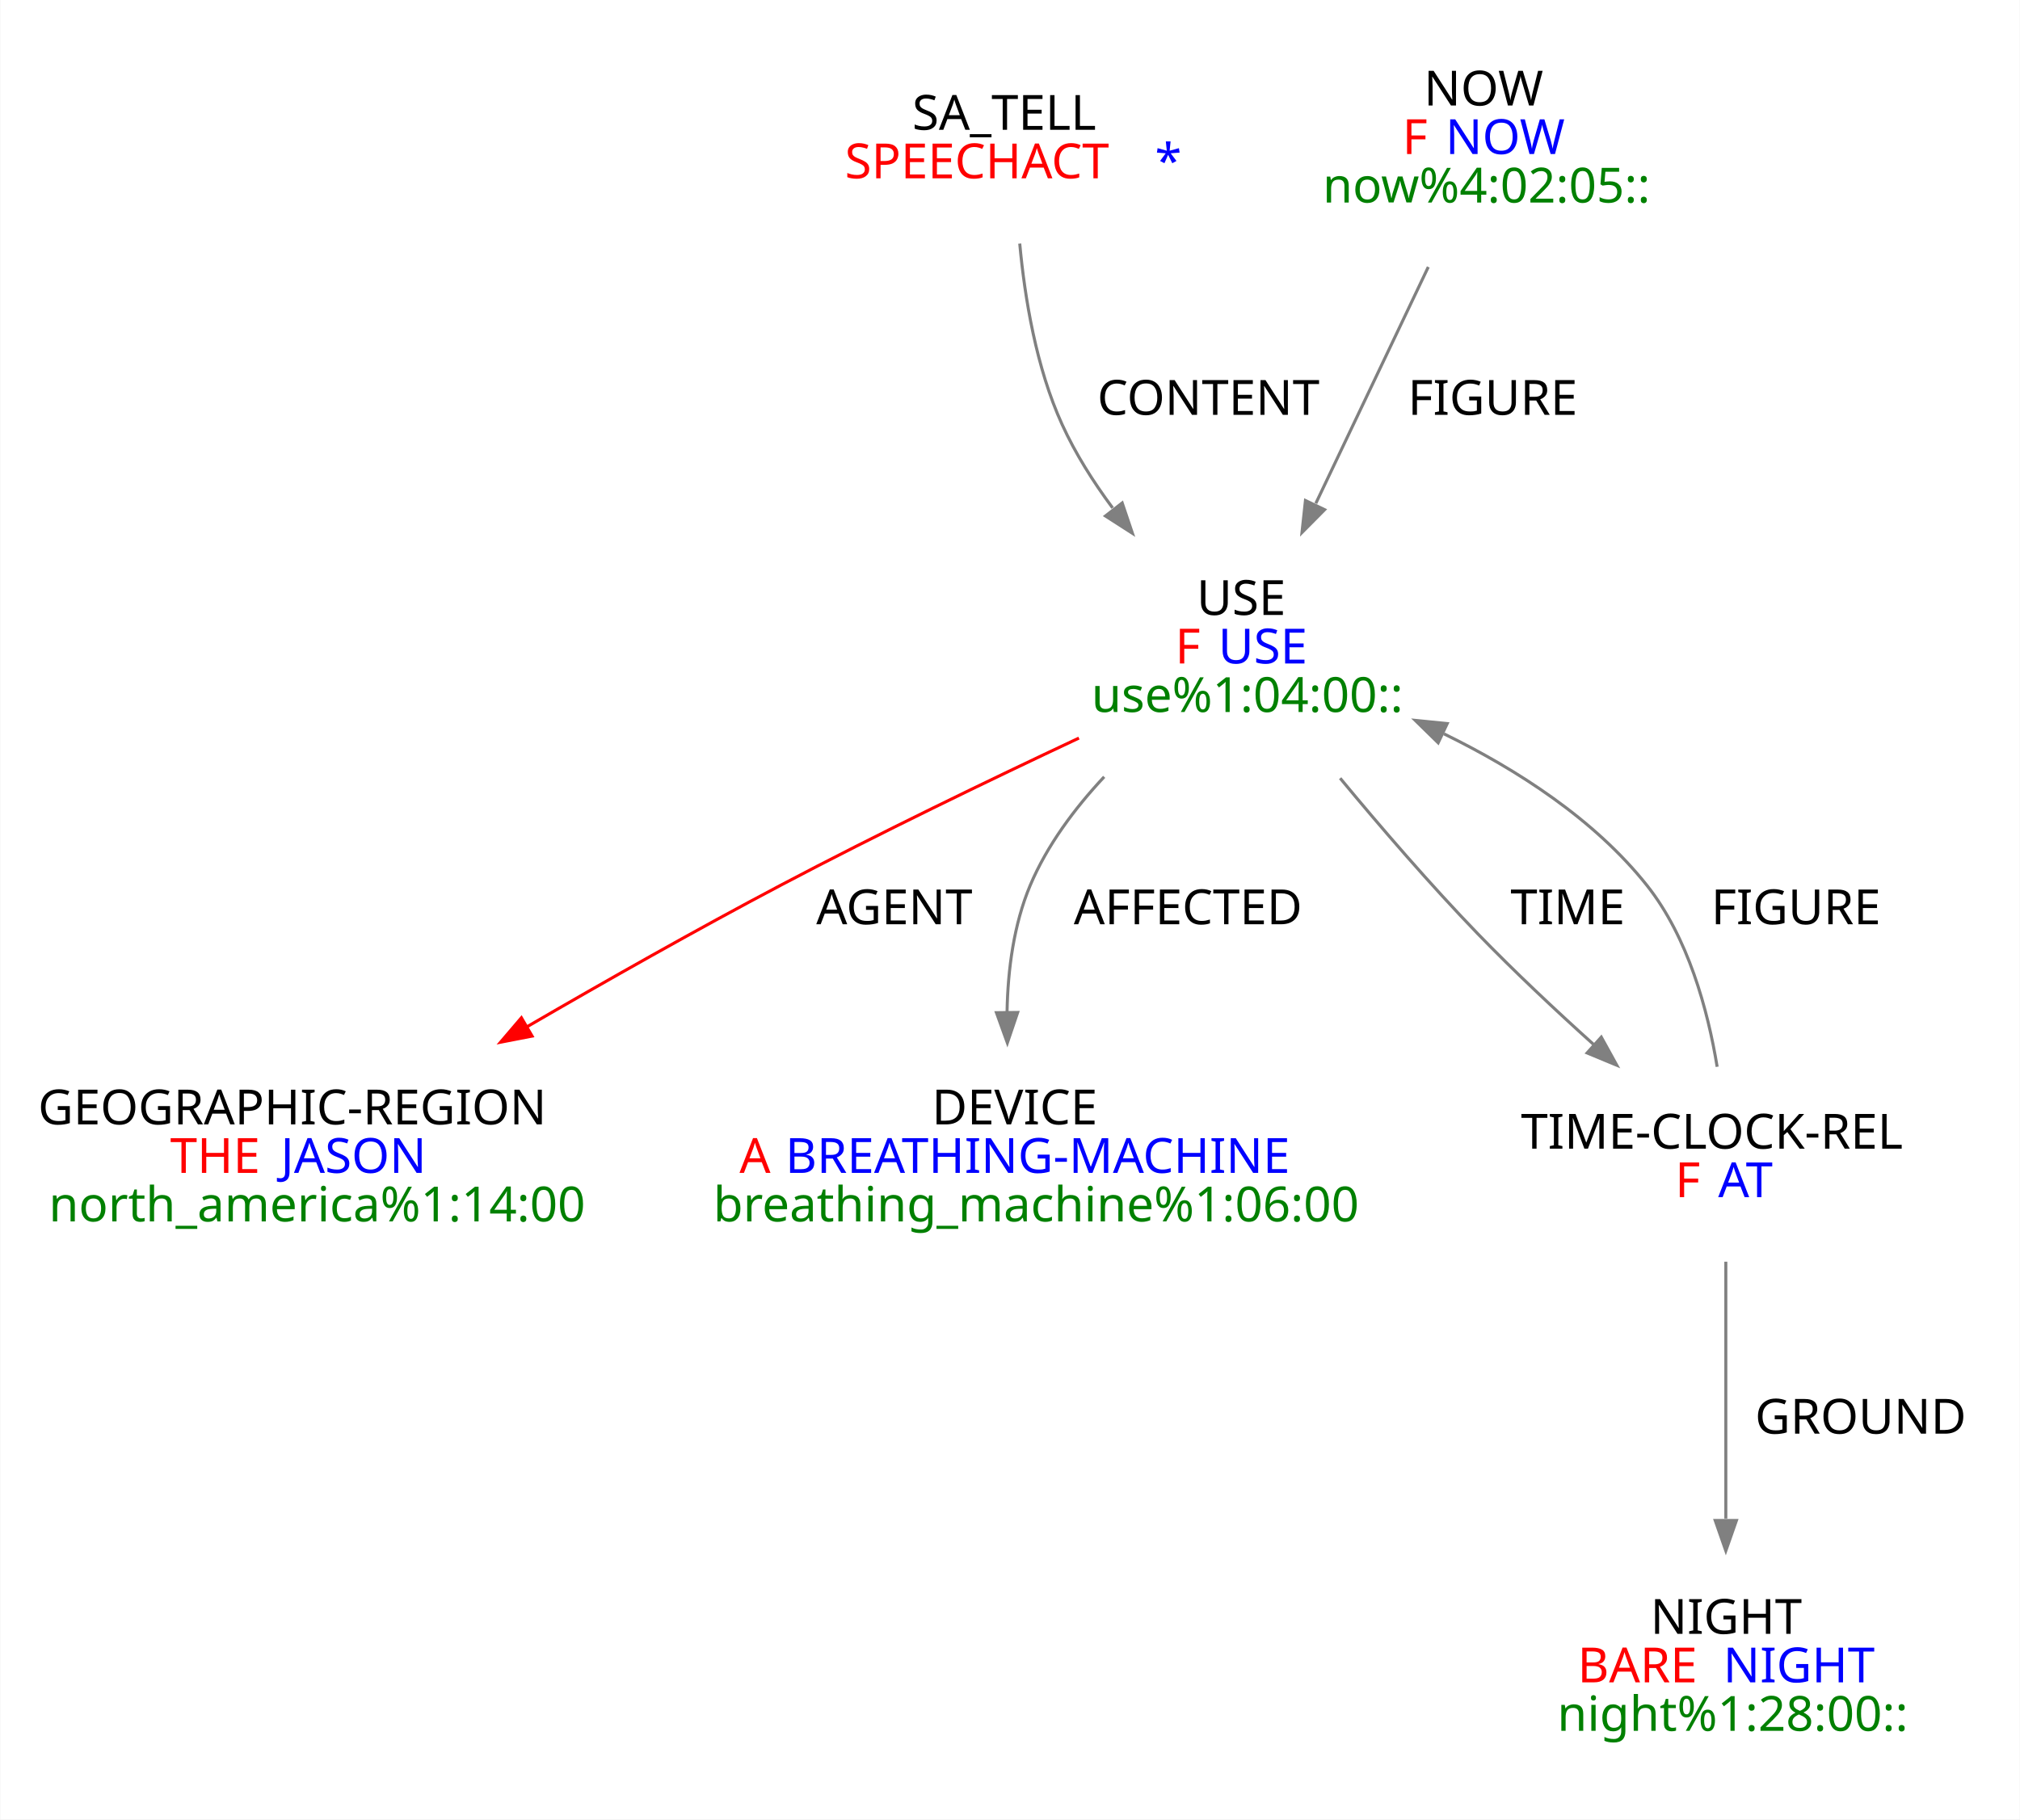
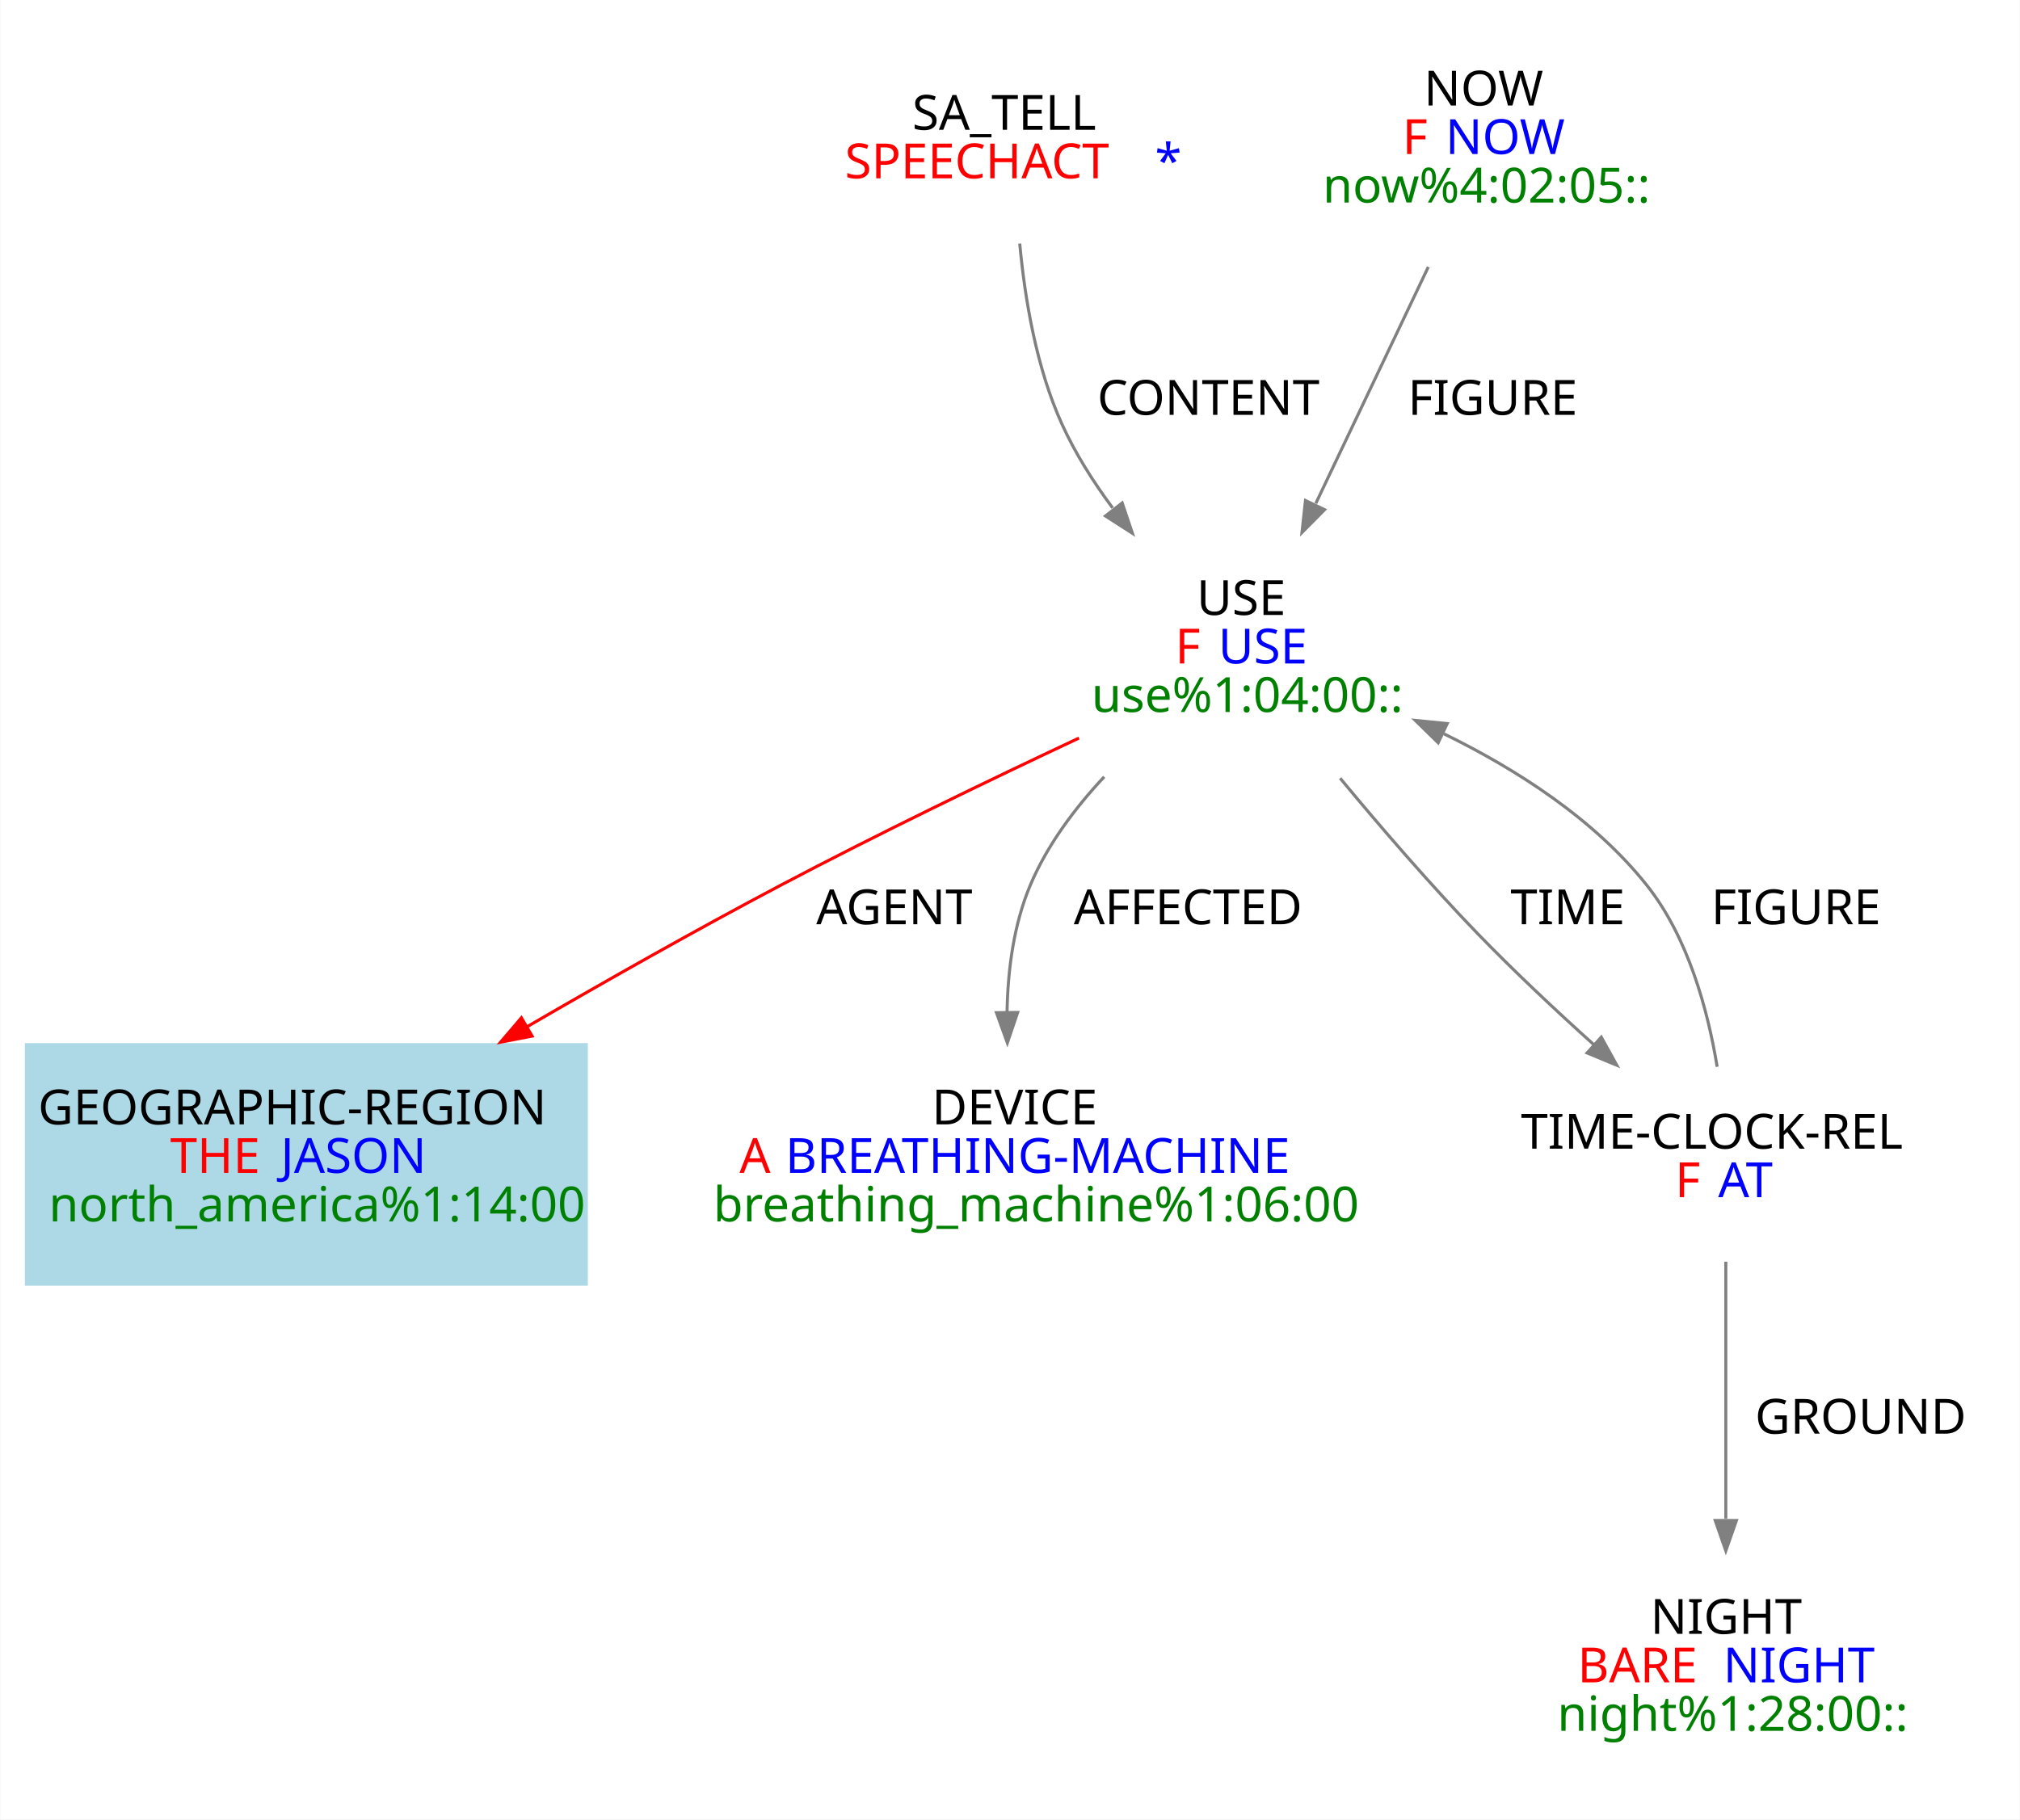
<svg xmlns="http://www.w3.org/2000/svg" xmlns:xlink="http://www.w3.org/1999/xlink" width="333pt" height="300pt" viewBox="0.00 0.00 332.89 300.00">
  <g id="graph0" class="graph" transform="scale(1 1) rotate(0) translate(4 296)">
    <polygon fill="white" stroke="transparent" points="-4,4 -4,-296 328.89,-296 328.89,4 -4,4" />
    <g id="node1" class="node">
      <g id="a_node1">
        <a xlink:href="http://trips.ihmc.us/lexicon/data/ONT::SA_TELL.xml" xlink:title="&lt;font color=&quot;green&quot;&gt;&lt;br /&gt;&lt;/font&gt; &lt;font color=&quot;black&quot;&gt;SA_TELL&lt;/font&gt; &lt;font color=&quot;green&quot;&gt;&lt;br /&gt;&lt;/font&gt; &lt;font color=&quot;red&quot;&gt;SPEECHACT&lt;/font&gt; &lt;font color=&quot;blue&quot;&gt;* &lt;/font&gt; &lt;font color=&quot;green&quot;&gt;&lt;br /&gt; &lt;/font&gt;">
          <text text-anchor="start" x="144.11" y="-274.6" font-family="Work Sans" font-size="8.00"> </text>
          <text text-anchor="start" x="146.33" y="-274.6" font-family="Work Sans" font-size="8.00">SA_TELL</text>
          <text text-anchor="start" x="180.57" y="-274.6" font-family="Work Sans" font-size="8.00"> </text>
          <text text-anchor="start" x="133" y="-266.6" font-family="Work Sans" font-size="8.00"> </text>
          <text text-anchor="start" x="135.22" y="-266.6" font-family="Work Sans" font-size="8.00" fill="red">SPEECHACT</text>
          <text text-anchor="start" x="184.12" y="-266.6" font-family="Work Sans" font-size="8.00"> </text>
          <text text-anchor="start" x="186.34" y="-266.6" font-family="Work Sans" font-size="8.00" fill="blue">* </text>
          <text text-anchor="start" x="191.68" y="-266.6" font-family="Work Sans" font-size="8.00"> </text>
          <text text-anchor="start" x="162.34" y="-258.6" font-family="Work Sans" font-size="8.00" fill="green"> </text>
        </a>
      </g>
    </g>
    <g id="node2" class="node">
      <g id="a_node2">
        <a xlink:href="http://trips.ihmc.us/lexicon/data/ONT::USE.xml" xlink:title="&lt;font color=&quot;green&quot;&gt;&lt;br /&gt;&lt;/font&gt; &lt;font color=&quot;black&quot;&gt;USE&lt;/font&gt; &lt;font color=&quot;green&quot;&gt;&lt;br /&gt;&lt;/font&gt; &lt;font color=&quot;red&quot;&gt;F&lt;/font&gt; &lt;font color=&quot;blue&quot;&gt;USE&lt;/font&gt; &lt;font color=&quot;green&quot;&gt;&lt;br /&gt;&lt;/font&gt; &lt;font color=&quot;green&quot;&gt;use%1:04:00::&lt;/font&gt; &lt;font color=&quot;green&quot;&gt;&lt;br /&gt; &lt;/font&gt;">
          <text text-anchor="start" x="191" y="-194.6" font-family="Work Sans" font-size="8.00"> </text>
          <text text-anchor="start" x="193.22" y="-194.6" font-family="Work Sans" font-size="8.00">USE</text>
          <text text-anchor="start" x="209.67" y="-194.6" font-family="Work Sans" font-size="8.00"> </text>
          <text text-anchor="start" x="187.45" y="-186.6" font-family="Work Sans" font-size="8.00"> </text>
          <text text-anchor="start" x="189.67" y="-186.6" font-family="Work Sans" font-size="8.00" fill="red">F</text>
          <text text-anchor="start" x="194.56" y="-186.6" font-family="Work Sans" font-size="8.00"> </text>
          <text text-anchor="start" x="196.78" y="-186.6" font-family="Work Sans" font-size="8.00" fill="blue">USE</text>
          <text text-anchor="start" x="213.23" y="-186.6" font-family="Work Sans" font-size="8.00"> </text>
          <text text-anchor="start" x="173.65" y="-178.6" font-family="Work Sans" font-size="8.00"> </text>
          <text text-anchor="start" x="175.88" y="-178.6" font-family="Work Sans" font-size="8.00" fill="green">use%1:04:00::</text>
          <text text-anchor="start" x="227.02" y="-178.6" font-family="Work Sans" font-size="8.00"> </text>
          <text text-anchor="start" x="200.34" y="-170.6" font-family="Work Sans" font-size="8.00" fill="green"> </text>
        </a>
      </g>
    </g>
-     <g id="edge6" class="edge">
+     <g id="edge4" class="edge">
      <path fill="none" stroke="grey" stroke-width="0.5" d="M164.05,-255.84C164.88,-246.83 166.76,-235.37 171.04,-226 173.21,-221.23 176.15,-216.57 179.36,-212.25" />
      <polygon fill="grey" stroke="grey" stroke-width="0.5" points="180.94,-213.07 182.63,-208.06 178.18,-210.92 180.94,-213.07" />
      <text text-anchor="middle" x="195.16" y="-227.6" font-family="Work Sans" font-size="8.00"> CONTENT   </text>
    </g>
    <g id="node3" class="node">
      <g id="a_node3">
        <a xlink:href="http://trips.ihmc.us/lexicon/data/ONT::GEOGRAPHIC-REGION.xml" xlink:title="&lt;font color=&quot;green&quot;&gt;&lt;br /&gt;&lt;/font&gt; &lt;font color=&quot;black&quot;&gt;GEOGRAPHIC-REGION&lt;/font&gt; &lt;font color=&quot;green&quot;&gt;&lt;br /&gt;&lt;/font&gt; &lt;font color=&quot;red&quot;&gt;THE&lt;/font&gt; &lt;font color=&quot;blue&quot;&gt;JASON&lt;/font&gt; &lt;font color=&quot;green&quot;&gt;&lt;br /&gt;&lt;/font&gt; &lt;font color=&quot;green&quot;&gt;north_america%1:14:00&lt;/font&gt; &lt;font color=&quot;green&quot;&gt;&lt;br /&gt; &lt;/font&gt;">
+           <polygon fill="lightblue" stroke="transparent" points="92.85,-124 0.05,-124 0.05,-84 92.85,-84 92.85,-124" />
          <text text-anchor="start" x="0" y="-110.6" font-family="Work Sans" font-size="8.00"> </text>
          <text text-anchor="start" x="2.22" y="-110.6" font-family="Work Sans" font-size="8.00">GEOGRAPHIC-REGION</text>
          <text text-anchor="start" x="90.68" y="-110.6" font-family="Work Sans" font-size="8.00"> </text>
          <text text-anchor="start" x="21.78" y="-102.6" font-family="Work Sans" font-size="8.00"> </text>
          <text text-anchor="start" x="24" y="-102.6" font-family="Work Sans" font-size="8.00" fill="red">THE</text>
          <text text-anchor="start" x="40" y="-102.6" font-family="Work Sans" font-size="8.00"> </text>
          <text text-anchor="start" x="42.22" y="-102.6" font-family="Work Sans" font-size="8.00" fill="blue">JASON</text>
          <text text-anchor="start" x="68.9" y="-102.6" font-family="Work Sans" font-size="8.00"> </text>
          <text text-anchor="start" x="1.76" y="-94.6" font-family="Work Sans" font-size="8.00"> </text>
          <text text-anchor="start" x="3.98" y="-94.6" font-family="Work Sans" font-size="8.00" fill="green">north_america%1:14:00</text>
          <text text-anchor="start" x="88.92" y="-94.6" font-family="Work Sans" font-size="8.00"> </text>
          <text text-anchor="start" x="45.34" y="-86.6" font-family="Work Sans" font-size="8.00" fill="green"> </text>
        </a>
      </g>
    </g>
-     <g id="edge4" class="edge">
+     <g id="edge2" class="edge">
      <path fill="none" stroke="red" stroke-width="0.5" d="M173.81,-174.3C159.07,-167.38 140.69,-158.5 124.58,-150 110.77,-142.71 95.87,-134.28 82.81,-126.69" />
      <polygon fill="red" stroke="red" stroke-width="0.5" points="83.66,-125.16 78.46,-124.15 81.9,-128.18 83.66,-125.16" />
      <text text-anchor="middle" x="143.38" y="-143.6" font-family="Work Sans" font-size="8.00"> AGENT   </text>
    </g>
    <g id="node5" class="node">
      <g id="a_node5">
        <a xlink:href="http://trips.ihmc.us/lexicon/data/ONT::DEVICE.xml" xlink:title="&lt;font color=&quot;green&quot;&gt;&lt;br /&gt;&lt;/font&gt; &lt;font color=&quot;black&quot;&gt;DEVICE&lt;/font&gt; &lt;font color=&quot;green&quot;&gt;&lt;br /&gt;&lt;/font&gt; &lt;font color=&quot;red&quot;&gt;A&lt;/font&gt; &lt;font color=&quot;blue&quot;&gt;BREATHING-MACHINE&lt;/font&gt; &lt;font color=&quot;green&quot;&gt;&lt;br /&gt;&lt;/font&gt; &lt;font color=&quot;green&quot;&gt;breathing_machine%1:06:00&lt;/font&gt; &lt;font color=&quot;green&quot;&gt;&lt;br /&gt; &lt;/font&gt;">
          <text text-anchor="start" x="147.33" y="-110.6" font-family="Work Sans" font-size="8.00"> </text>
          <text text-anchor="start" x="149.56" y="-110.6" font-family="Work Sans" font-size="8.00">DEVICE</text>
          <text text-anchor="start" x="179.34" y="-110.6" font-family="Work Sans" font-size="8.00"> </text>
          <text text-anchor="start" x="115.63" y="-102.6" font-family="Work Sans" font-size="8.00"> </text>
          <text text-anchor="start" x="117.85" y="-102.6" font-family="Work Sans" font-size="8.00" fill="red">A</text>
          <text text-anchor="start" x="123.19" y="-102.6" font-family="Work Sans" font-size="8.00"> </text>
          <text text-anchor="start" x="125.41" y="-102.6" font-family="Work Sans" font-size="8.00" fill="blue">BREATHING-MACHINE</text>
          <text text-anchor="start" x="211.05" y="-102.6" font-family="Work Sans" font-size="8.00"> </text>
          <text text-anchor="start" x="111.3" y="-94.6" font-family="Work Sans" font-size="8.00"> </text>
          <text text-anchor="start" x="113.52" y="-94.6" font-family="Work Sans" font-size="8.00" fill="green">breathing_machine%1:06:00</text>
          <text text-anchor="start" x="215.38" y="-94.6" font-family="Work Sans" font-size="8.00"> </text>
          <text text-anchor="start" x="163.34" y="-86.6" font-family="Work Sans" font-size="8.00" fill="green"> </text>
        </a>
      </g>
    </g>
-     <g id="edge1" class="edge">
+     <g id="edge3" class="edge">
      <path fill="none" stroke="grey" stroke-width="0.5" d="M177.97,-167.91C173.06,-162.66 168.54,-156.58 165.77,-150 163.07,-143.57 162.09,-136.15 161.96,-129.22" />
      <polygon fill="grey" stroke="grey" stroke-width="0.5" points="163.71,-129.06 162.01,-124.04 160.21,-129.02 163.71,-129.06" />
      <text text-anchor="middle" x="191.79" y="-143.6" font-family="Work Sans" font-size="8.00"> AFFECTED   </text>
    </g>
    <g id="node6" class="node">
      <g id="a_node6">
        <a xlink:href="http://trips.ihmc.us/lexicon/data/ONT::TIME-CLOCK-REL.xml" xlink:title="&lt;font color=&quot;green&quot;&gt;&lt;br /&gt;&lt;/font&gt; &lt;font color=&quot;black&quot;&gt;TIME-CLOCK-REL&lt;/font&gt; &lt;font color=&quot;green&quot;&gt;&lt;br /&gt;&lt;/font&gt; &lt;font color=&quot;red&quot;&gt;F&lt;/font&gt; &lt;font color=&quot;blue&quot;&gt;AT&lt;/font&gt; &lt;font color=&quot;green&quot;&gt;&lt;br /&gt; &lt;/font&gt;">
          <text text-anchor="start" x="244.45" y="-106.6" font-family="Work Sans" font-size="8.00"> </text>
          <text text-anchor="start" x="246.67" y="-106.6" font-family="Work Sans" font-size="8.00">TIME-CLOCK-REL</text>
          <text text-anchor="start" x="314.23" y="-106.6" font-family="Work Sans" font-size="8.00"> </text>
          <text text-anchor="start" x="269.86" y="-98.6" font-family="Work Sans" font-size="8.00"> </text>
          <text text-anchor="start" x="272.08" y="-98.6" font-family="Work Sans" font-size="8.00" fill="red">F</text>
          <text text-anchor="start" x="276.96" y="-98.6" font-family="Work Sans" font-size="8.00"> </text>
          <text text-anchor="start" x="279.19" y="-98.6" font-family="Work Sans" font-size="8.00" fill="blue">AT</text>
          <text text-anchor="start" x="288.82" y="-98.6" font-family="Work Sans" font-size="8.00"> </text>
          <text text-anchor="start" x="279.34" y="-90.6" font-family="Work Sans" font-size="8.00" fill="green"> </text>
        </a>
      </g>
    </g>
-     <g id="edge2" class="edge">
+     <g id="edge1" class="edge">
      <path fill="none" stroke="grey" stroke-width="0.5" d="M216.87,-167.68C223.61,-159.54 231.76,-150.1 239.59,-142 245.54,-135.85 252.32,-129.48 258.63,-123.8" />
      <polygon fill="grey" stroke="grey" stroke-width="0.5" points="259.92,-124.99 262.48,-120.35 257.58,-122.38 259.92,-124.99" />
      <text text-anchor="middle" x="254.38" y="-143.6" font-family="Work Sans" font-size="8.00"> TIME   </text>
    </g>
    <g id="node4" class="node">
      <g id="a_node4">
        <a xlink:href="http://trips.ihmc.us/lexicon/data/ONT::NOW.xml" xlink:title="&lt;font color=&quot;green&quot;&gt;&lt;br /&gt;&lt;/font&gt; &lt;font color=&quot;black&quot;&gt;NOW&lt;/font&gt; &lt;font color=&quot;green&quot;&gt;&lt;br /&gt;&lt;/font&gt; &lt;font color=&quot;red&quot;&gt;F&lt;/font&gt; &lt;font color=&quot;blue&quot;&gt;NOW&lt;/font&gt; &lt;font color=&quot;green&quot;&gt;&lt;br /&gt;&lt;/font&gt; &lt;font color=&quot;green&quot;&gt;now%4:02:05::&lt;/font&gt; &lt;font color=&quot;green&quot;&gt;&lt;br /&gt; &lt;/font&gt;">
          <text text-anchor="start" x="228.45" y="-278.6" font-family="Work Sans" font-size="8.00"> </text>
          <text text-anchor="start" x="230.67" y="-278.6" font-family="Work Sans" font-size="8.00">NOW</text>
          <text text-anchor="start" x="250.22" y="-278.6" font-family="Work Sans" font-size="8.00"> </text>
          <text text-anchor="start" x="224.9" y="-270.6" font-family="Work Sans" font-size="8.00"> </text>
          <text text-anchor="start" x="227.12" y="-270.6" font-family="Work Sans" font-size="8.00" fill="red">F</text>
          <text text-anchor="start" x="232.01" y="-270.6" font-family="Work Sans" font-size="8.00"> </text>
          <text text-anchor="start" x="234.23" y="-270.6" font-family="Work Sans" font-size="8.00" fill="blue">NOW</text>
          <text text-anchor="start" x="253.78" y="-270.6" font-family="Work Sans" font-size="8.00"> </text>
          <text text-anchor="start" x="211.76" y="-262.6" font-family="Work Sans" font-size="8.00"> </text>
          <text text-anchor="start" x="213.99" y="-262.6" font-family="Work Sans" font-size="8.00" fill="green">now%4:02:05::</text>
          <text text-anchor="start" x="266.91" y="-262.6" font-family="Work Sans" font-size="8.00"> </text>
          <text text-anchor="start" x="239.34" y="-254.6" font-family="Work Sans" font-size="8.00" fill="green"> </text>
        </a>
      </g>
    </g>
    <g id="edge7" class="edge">
      <path fill="none" stroke="grey" stroke-width="0.5" d="M231.4,-251.98C225.88,-240.37 218.77,-225.42 212.86,-213" />
      <polygon fill="grey" stroke="grey" stroke-width="0.5" points="214.31,-211.96 210.58,-208.2 211.15,-213.47 214.31,-211.96" />
      <text text-anchor="middle" x="242.01" y="-227.6" font-family="Work Sans" font-size="8.00"> FIGURE   </text>
    </g>
    <g id="edge5" class="edge">
      <path fill="none" stroke="grey" stroke-width="0.5" d="M279.02,-120.1C277.47,-129.53 274.22,-141.46 267.45,-150 258.8,-160.9 246.01,-169.12 233.98,-175" />
      <polygon fill="grey" stroke="grey" stroke-width="0.5" points="233.03,-173.52 229.25,-177.22 234.52,-176.69 233.03,-173.52" />
      <text text-anchor="middle" x="292.01" y="-143.6" font-family="Work Sans" font-size="8.00"> FIGURE   </text>
    </g>
    <g id="node7" class="node">
      <g id="a_node7">
        <a xlink:href="http://trips.ihmc.us/lexicon/data/ONT::NIGHT.xml" xlink:title="&lt;font color=&quot;green&quot;&gt;&lt;br /&gt;&lt;/font&gt; &lt;font color=&quot;black&quot;&gt;NIGHT&lt;/font&gt; &lt;font color=&quot;green&quot;&gt;&lt;br /&gt;&lt;/font&gt; &lt;font color=&quot;red&quot;&gt;BARE&lt;/font&gt; &lt;font color=&quot;blue&quot;&gt;NIGHT&lt;/font&gt; &lt;font color=&quot;green&quot;&gt;&lt;br /&gt;&lt;/font&gt; &lt;font color=&quot;green&quot;&gt;night%1:28:00::&lt;/font&gt; &lt;font color=&quot;green&quot;&gt;&lt;br /&gt; &lt;/font&gt;">
          <text text-anchor="start" x="265.78" y="-26.6" font-family="Work Sans" font-size="8.00"> </text>
          <text text-anchor="start" x="268.01" y="-26.6" font-family="Work Sans" font-size="8.00">NIGHT</text>
          <text text-anchor="start" x="292.89" y="-26.6" font-family="Work Sans" font-size="8.00"> </text>
          <text text-anchor="start" x="253.78" y="-18.6" font-family="Work Sans" font-size="8.00"> </text>
          <text text-anchor="start" x="256" y="-18.6" font-family="Work Sans" font-size="8.00" fill="red">BARE</text>
          <text text-anchor="start" x="277.79" y="-18.6" font-family="Work Sans" font-size="8.00"> </text>
          <text text-anchor="start" x="280.01" y="-18.6" font-family="Work Sans" font-size="8.00" fill="blue">NIGHT</text>
          <text text-anchor="start" x="304.9" y="-18.6" font-family="Work Sans" font-size="8.00"> </text>
          <text text-anchor="start" x="250.43" y="-10.6" font-family="Work Sans" font-size="8.00"> </text>
          <text text-anchor="start" x="252.65" y="-10.6" font-family="Work Sans" font-size="8.00" fill="green">night%1:28:00::</text>
          <text text-anchor="start" x="308.25" y="-10.6" font-family="Work Sans" font-size="8.00"> </text>
          <text text-anchor="start" x="279.34" y="-2.6" font-family="Work Sans" font-size="8.00" fill="green"> </text>
        </a>
      </g>
    </g>
-     <g id="edge3" class="edge">
+     <g id="edge6" class="edge">
      <path fill="none" stroke="grey" stroke-width="0.5" d="M280.45,-87.96C280.45,-76.12 280.45,-59.38 280.45,-45.6" />
      <polygon fill="grey" stroke="grey" stroke-width="0.5" points="282.2,-45.29 280.45,-40.29 278.7,-45.29 282.2,-45.29" />
      <text text-anchor="middle" x="302.67" y="-59.6" font-family="Work Sans" font-size="8.00"> GROUND   </text>
    </g>
  </g>
</svg>
